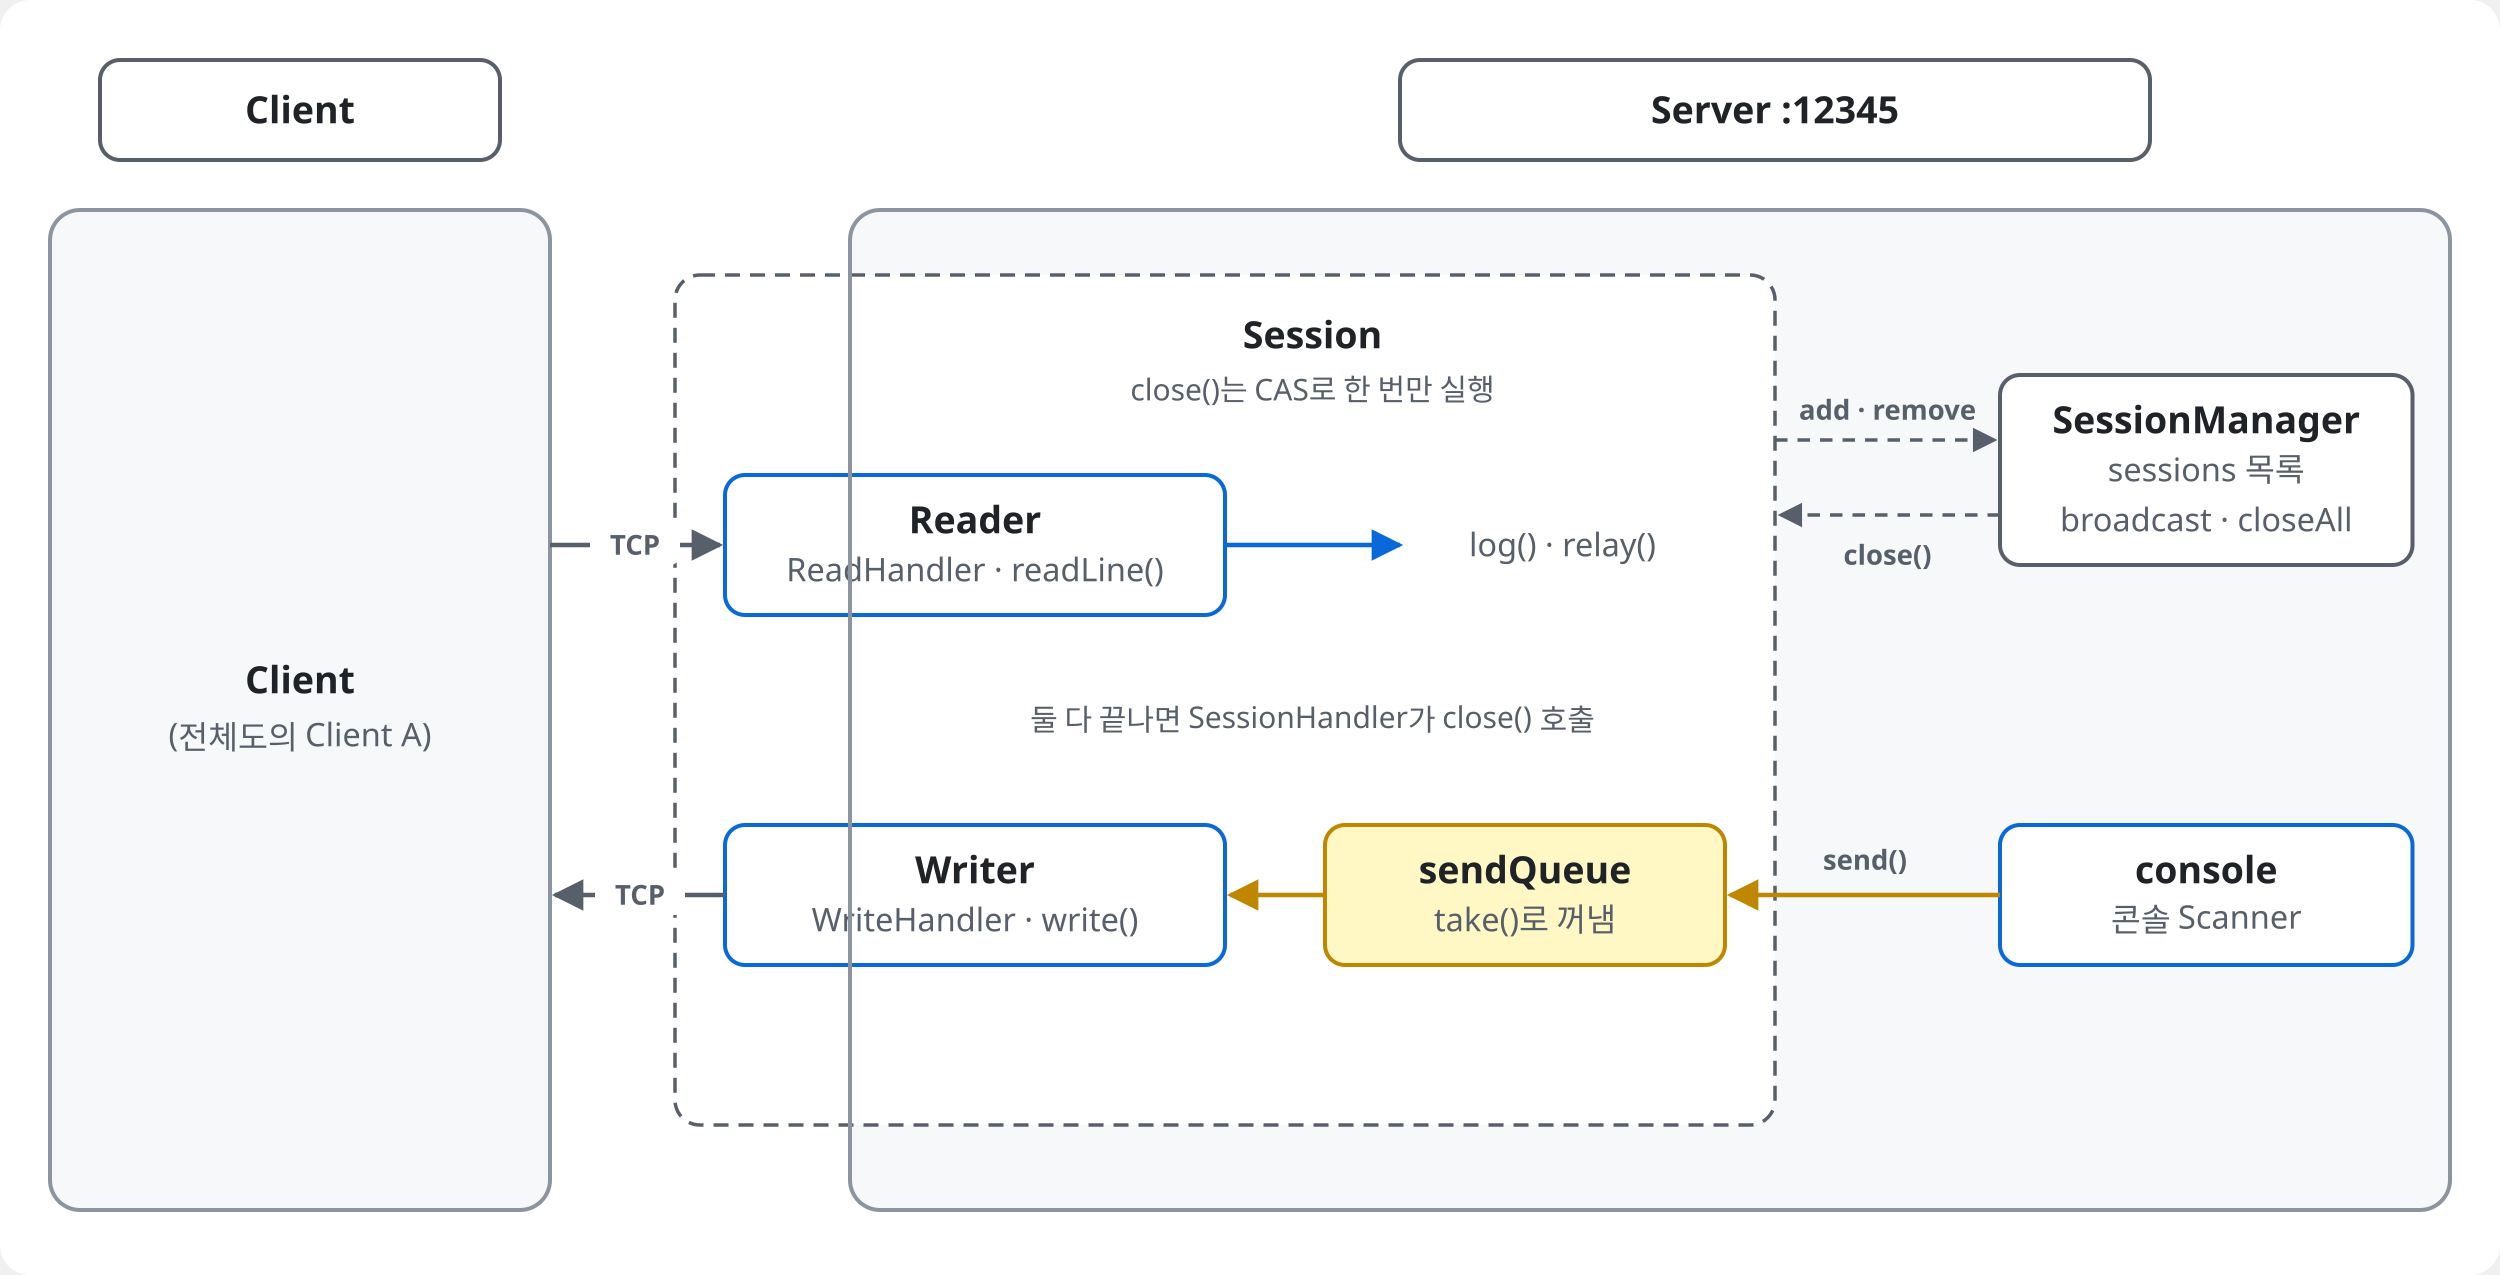
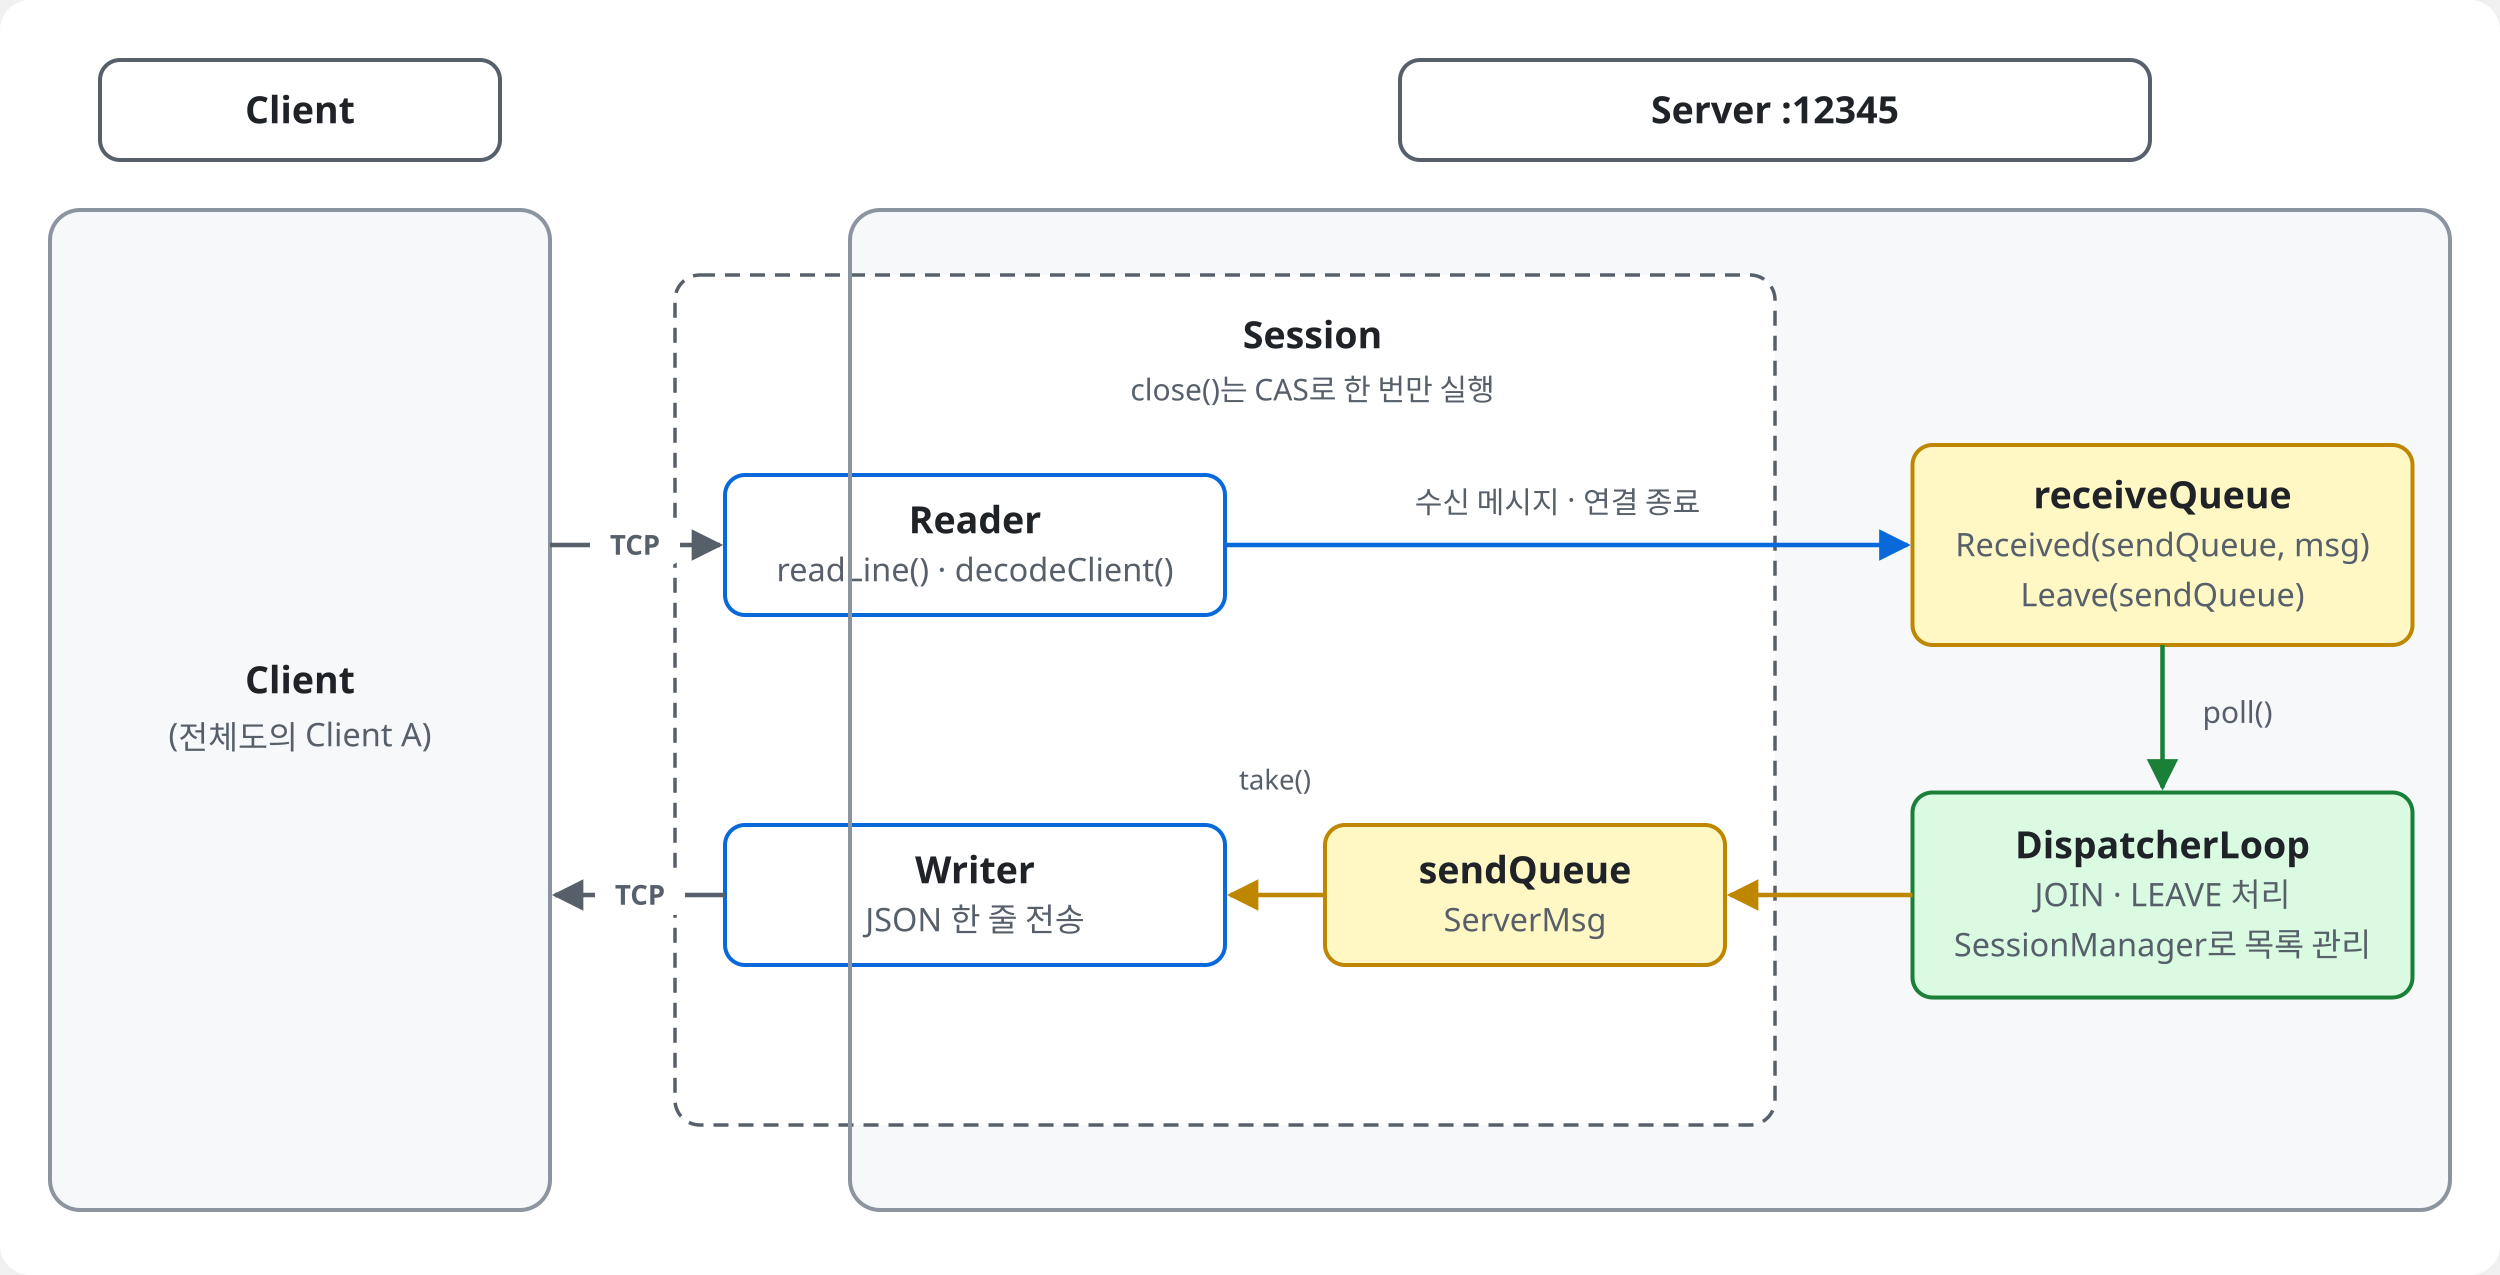
<svg xmlns="http://www.w3.org/2000/svg" viewBox="0 0 1000 510" width="1000" height="510" font-family="Pretendard, 'Malgun Gothic', 'Apple SD Gothic Neo', 'Noto Sans KR', sans-serif">
  <rect width="1000" height="510" rx="12" fill="#ffffff" />
  <defs>
    <marker id="arrow-tcp" viewBox="0 0 10 10" refX="9" refY="5" markerWidth="7" markerHeight="7" orient="auto-start-reverse">
      <path d="M 0 0 L 10 5 L 0 10 z" fill="#57606a" />
    </marker>
    <marker id="arrow-recv" viewBox="0 0 10 10" refX="9" refY="5" markerWidth="7" markerHeight="7" orient="auto-start-reverse">
      <path d="M 0 0 L 10 5 L 0 10 z" fill="#0969da" />
    </marker>
    <marker id="arrow-loop" viewBox="0 0 10 10" refX="9" refY="5" markerWidth="7" markerHeight="7" orient="auto-start-reverse">
      <path d="M 0 0 L 10 5 L 0 10 z" fill="#1a7f37" />
    </marker>
    <marker id="arrow-send" viewBox="0 0 10 10" refX="9" refY="5" markerWidth="7" markerHeight="7" orient="auto-start-reverse">
      <path d="M 0 0 L 10 5 L 0 10 z" fill="#bf8700" />
    </marker>
  </defs>
  <rect x="40" y="24" width="160" height="40" rx="8" fill="#ffffff" stroke="#57606a" stroke-width="1.6" />
  <text x="120.0" y="44.0" font-size="15" font-weight="600" text-anchor="middle" dominant-baseline="middle" fill="#1f2328">Client</text>
  <rect x="560" y="24" width="300" height="40" rx="8" fill="#ffffff" stroke="#57606a" stroke-width="1.6" />
  <text x="710.0" y="44.0" font-size="15" font-weight="600" text-anchor="middle" dominant-baseline="middle" fill="#1f2328">Server  :12345</text>
  <rect x="20" y="84" width="200" height="400" rx="12" fill="#f6f8fa" stroke="#8c959f" stroke-width="1.6" />
  <text x="120" y="272" font-size="15" font-weight="600" text-anchor="middle" dominant-baseline="middle" fill="#1f2328">Client</text>
  <text x="120" y="294" font-size="13" font-weight="400" text-anchor="middle" dominant-baseline="middle" fill="#57606a">(전체도의 Client A)</text>
  <rect x="340" y="84" width="640" height="400" rx="12" fill="#f6f8fa" stroke="#8c959f" stroke-width="1.6" />
  <rect x="270" y="110" width="440" height="340" rx="10" fill="#ffffff" stroke="#57606a" stroke-width="1.4" stroke-dasharray="6 4" />
  <text x="525" y="134" font-size="15" font-weight="600" text-anchor="middle" dominant-baseline="middle" fill="#1f2328">Session</text>
  <text x="525" y="156" font-size="12" font-weight="400" text-anchor="middle" dominant-baseline="middle" fill="#57606a">close()는 CAS로 한 번만 실행</text>
  <rect x="290" y="190" width="200" height="56" rx="8" fill="#ffffff" stroke="#0969da" stroke-width="1.6" />
  <text x="390.0" y="208.0" font-size="15" font-weight="600" text-anchor="middle" dominant-baseline="middle" fill="#1f2328">Reader</text>
-   <text x="390.0" y="228.0" font-size="13" font-weight="400" text-anchor="middle" dominant-baseline="middle" fill="#57606a">ReadHandler · readLine()</text>
+   <text x="390.0" y="228.0" font-size="13" font-weight="400" text-anchor="middle" dominant-baseline="middle" fill="#57606a">readLine() · decodeClient()</text>
  <rect x="290" y="330" width="200" height="56" rx="8" fill="#ffffff" stroke="#0969da" stroke-width="1.6" />
  <text x="390.0" y="348.0" font-size="15" font-weight="600" text-anchor="middle" dominant-baseline="middle" fill="#1f2328">Writer</text>
-   <text x="390.0" y="368.0" font-size="13" font-weight="400" text-anchor="middle" dominant-baseline="middle" fill="#57606a">WriteHandler · write()</text>
+   <text x="390.0" y="368.0" font-size="13" font-weight="400" text-anchor="middle" dominant-baseline="middle" fill="#57606a">JSON 한 줄 전송</text>
  <rect x="530" y="330" width="160" height="56" rx="8" fill="#fff8c5" stroke="#bf8700" stroke-width="1.6" />
  <text x="610.0" y="348.0" font-size="15" font-weight="600" text-anchor="middle" dominant-baseline="middle" fill="#1f2328">sendQueue</text>
-   <text x="610.0" y="368.0" font-size="13" font-weight="400" text-anchor="middle" dominant-baseline="middle" fill="#57606a">take()로 꺼냄</text>
-   <text x="525" y="288" font-size="12" font-weight="400" text-anchor="middle" dominant-baseline="middle" fill="#57606a">둘 다 끝나면 SessionHandler가 close() 호출</text>
+   <text x="610.0" y="368.0" font-size="13" font-weight="400" text-anchor="middle" dominant-baseline="middle" fill="#57606a">ServerMsg</text>
  <line x1="340" y1="96" x2="340" y2="472" stroke="#8c959f" stroke-width="1.6" />
-   <rect x="800" y="150" width="165" height="76" rx="8" fill="#ffffff" stroke="#57606a" stroke-width="1.6" />
-   <text x="882.5" y="168.0" font-size="15" font-weight="600" text-anchor="middle" dominant-baseline="middle" fill="#1f2328">SessionManager</text>
-   <text x="882.5" y="188.0" font-size="13" font-weight="400" text-anchor="middle" dominant-baseline="middle" fill="#57606a">sessions 목록</text>
-   <text x="882.5" y="208.0" font-size="13" font-weight="400" text-anchor="middle" dominant-baseline="middle" fill="#57606a">broadcast · closeAll</text>
-   <rect x="800" y="330" width="165" height="56" rx="8" fill="#ffffff" stroke="#0969da" stroke-width="1.6" />
-   <text x="882.5" y="348.0" font-size="15" font-weight="600" text-anchor="middle" dominant-baseline="middle" fill="#1f2328">console</text>
-   <text x="882.5" y="368.0" font-size="13" font-weight="400" text-anchor="middle" dominant-baseline="middle" fill="#57606a">콘솔 Scanner</text>
+   <rect x="765" y="178" width="200" height="80" rx="8" fill="#fff8c5" stroke="#bf8700" stroke-width="1.6" />
+   <text x="865.0" y="198.0" font-size="15" font-weight="600" text-anchor="middle" dominant-baseline="middle" fill="#1f2328">receiveQueue</text>
+   <text x="865.0" y="218.0" font-size="13" font-weight="400" text-anchor="middle" dominant-baseline="middle" fill="#57606a">Received(sendQueue, msg)</text>
+   <text x="865.0" y="238.0" font-size="13" font-weight="400" text-anchor="middle" dominant-baseline="middle" fill="#57606a">Leave(sendQueue)</text>
+   <rect x="765" y="317" width="200" height="82" rx="8" fill="#dafbe1" stroke="#1a7f37" stroke-width="1.6" />
+   <text x="865.0" y="338.0" font-size="15" font-weight="600" text-anchor="middle" dominant-baseline="middle" fill="#1f2328">DispatcherLoop</text>
+   <text x="865.0" y="358.0" font-size="13" font-weight="400" text-anchor="middle" dominant-baseline="middle" fill="#57606a">JOIN · LEAVE 처리</text>
+   <text x="865.0" y="378.0" font-size="13" font-weight="400" text-anchor="middle" dominant-baseline="middle" fill="#57606a">SessionManager로 목록 관리</text>
  <path d="M 220 218 L 288 218" fill="none" stroke="#57606a" stroke-width="1.8" marker-end="url(#arrow-tcp)" />
  <rect x="236" y="208" width="36" height="18" rx="4" fill="#ffffff" />
  <text x="254" y="218" font-size="11" font-weight="600" text-anchor="middle" dominant-baseline="middle" fill="#57606a">TCP</text>
  <path d="M 290 358 L 222 358" fill="none" stroke="#57606a" stroke-width="1.8" marker-end="url(#arrow-tcp)" />
  <rect x="238" y="348" width="36" height="18" rx="4" fill="#ffffff" />
  <text x="256" y="358" font-size="11" font-weight="600" text-anchor="middle" dominant-baseline="middle" fill="#57606a">TCP</text>
-   <path d="M 490 218 L 560 218" fill="none" stroke="#0969da" stroke-width="1.8" marker-end="url(#arrow-recv)" />
-   <text x="625" y="218" font-size="13" font-weight="400" text-anchor="middle" dominant-baseline="middle" fill="#57606a">log() · relay()</text>
-   <path d="M 800 358 L 692 358" fill="none" stroke="#bf8700" stroke-width="1.8" marker-end="url(#arrow-send)" />
-   <text x="746" y="344" font-size="11" font-weight="600" text-anchor="middle" dominant-baseline="middle" fill="#57606a">send()</text>
+   <path d="M 490 218 L 763 218" fill="none" stroke="#0969da" stroke-width="1.8" marker-end="url(#arrow-recv)" />
+   <text x="623" y="201" font-size="12" font-weight="400" text-anchor="middle" dominant-baseline="middle" fill="#57606a">수신 메시지 · 연결 종료</text>
+   <path d="M 865 258 L 865 315" fill="none" stroke="#1a7f37" stroke-width="1.8" marker-end="url(#arrow-loop)" />
+   <text x="881" y="285" font-size="12" font-weight="400" text-anchor="start" dominant-baseline="middle" fill="#57606a">poll()</text>
+   <path d="M 765 358 L 692 358" fill="none" stroke="#bf8700" stroke-width="1.8" marker-end="url(#arrow-send)" />
  <path d="M 530 358 L 492 358" fill="none" stroke="#bf8700" stroke-width="1.8" marker-end="url(#arrow-send)" />
-   <path d="M 710 176 L 798 176" fill="none" stroke="#57606a" stroke-width="1.4" stroke-dasharray="5 4" marker-end="url(#arrow-tcp)" />
-   <text x="755" y="164" font-size="11" font-weight="600" text-anchor="middle" dominant-baseline="middle" fill="#57606a">add · remove</text>
-   <path d="M 800 206 L 712 206" fill="none" stroke="#57606a" stroke-width="1.4" stroke-dasharray="5 4" marker-end="url(#arrow-tcp)" />
-   <text x="755" y="222" font-size="11" font-weight="600" text-anchor="middle" dominant-baseline="middle" fill="#57606a">close()</text>
+   <text x="510" y="312" font-size="11" font-weight="400" text-anchor="middle" dominant-baseline="middle" fill="#57606a">take()</text>
</svg>
